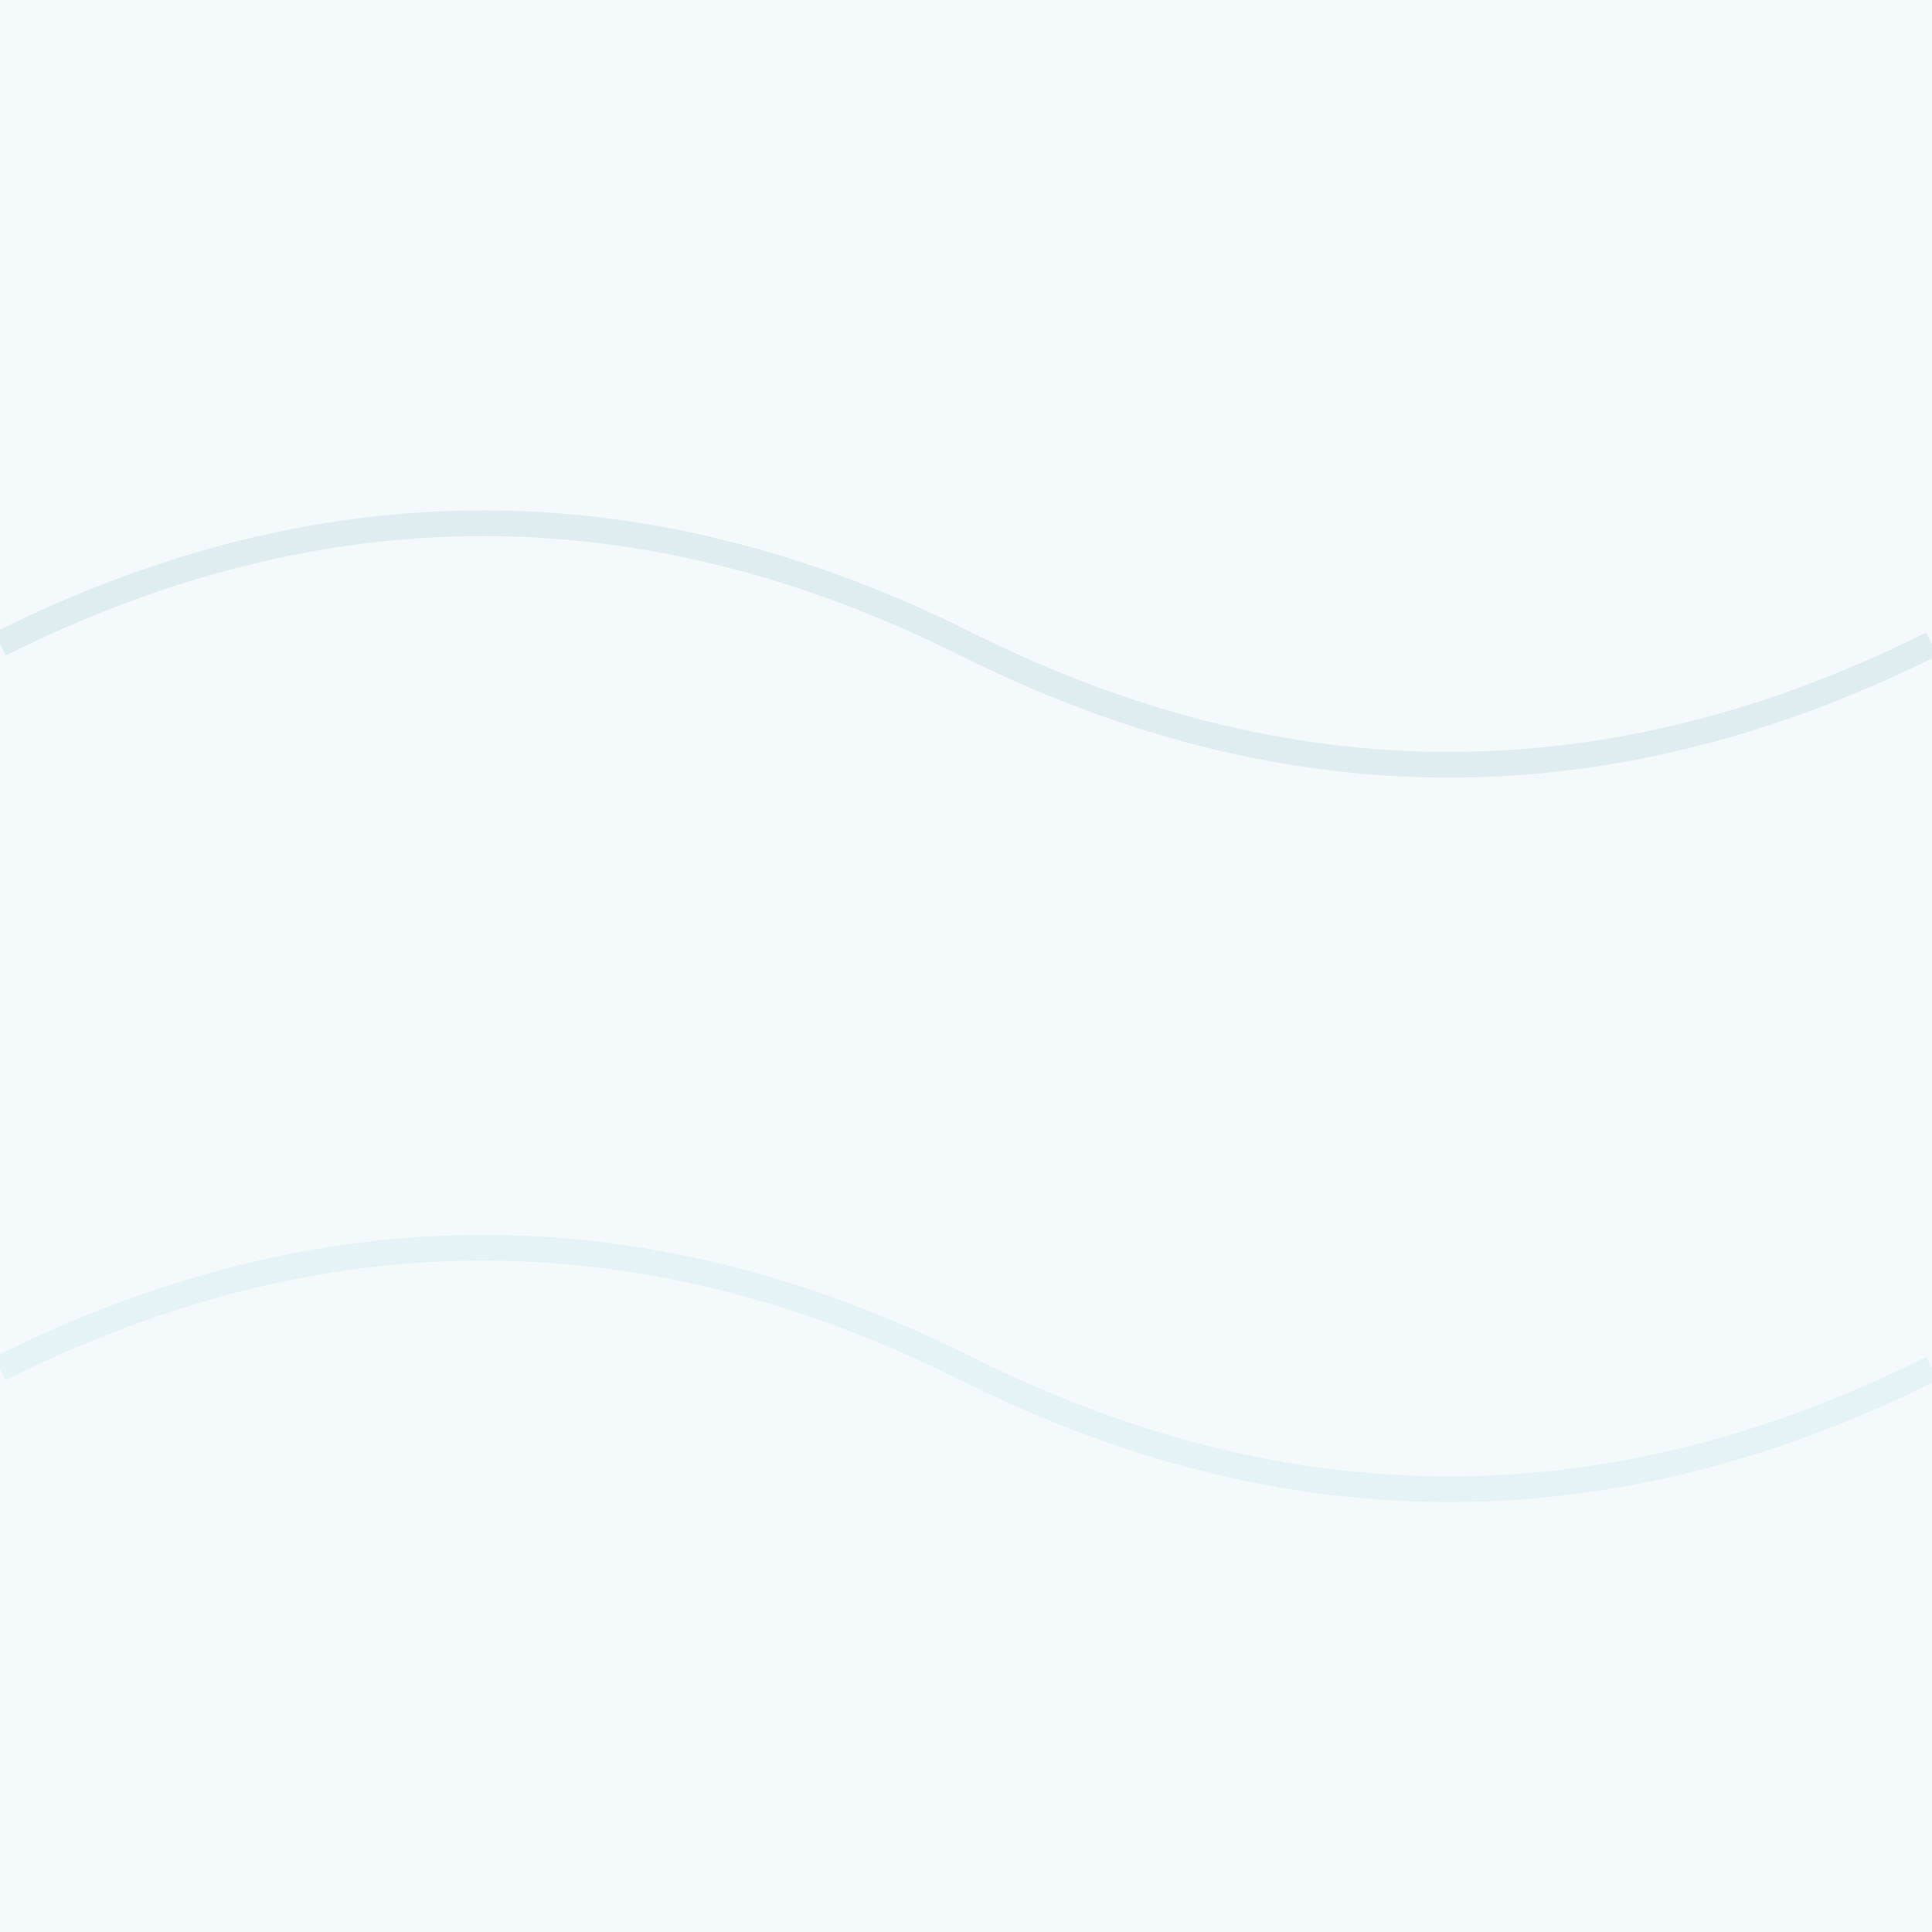
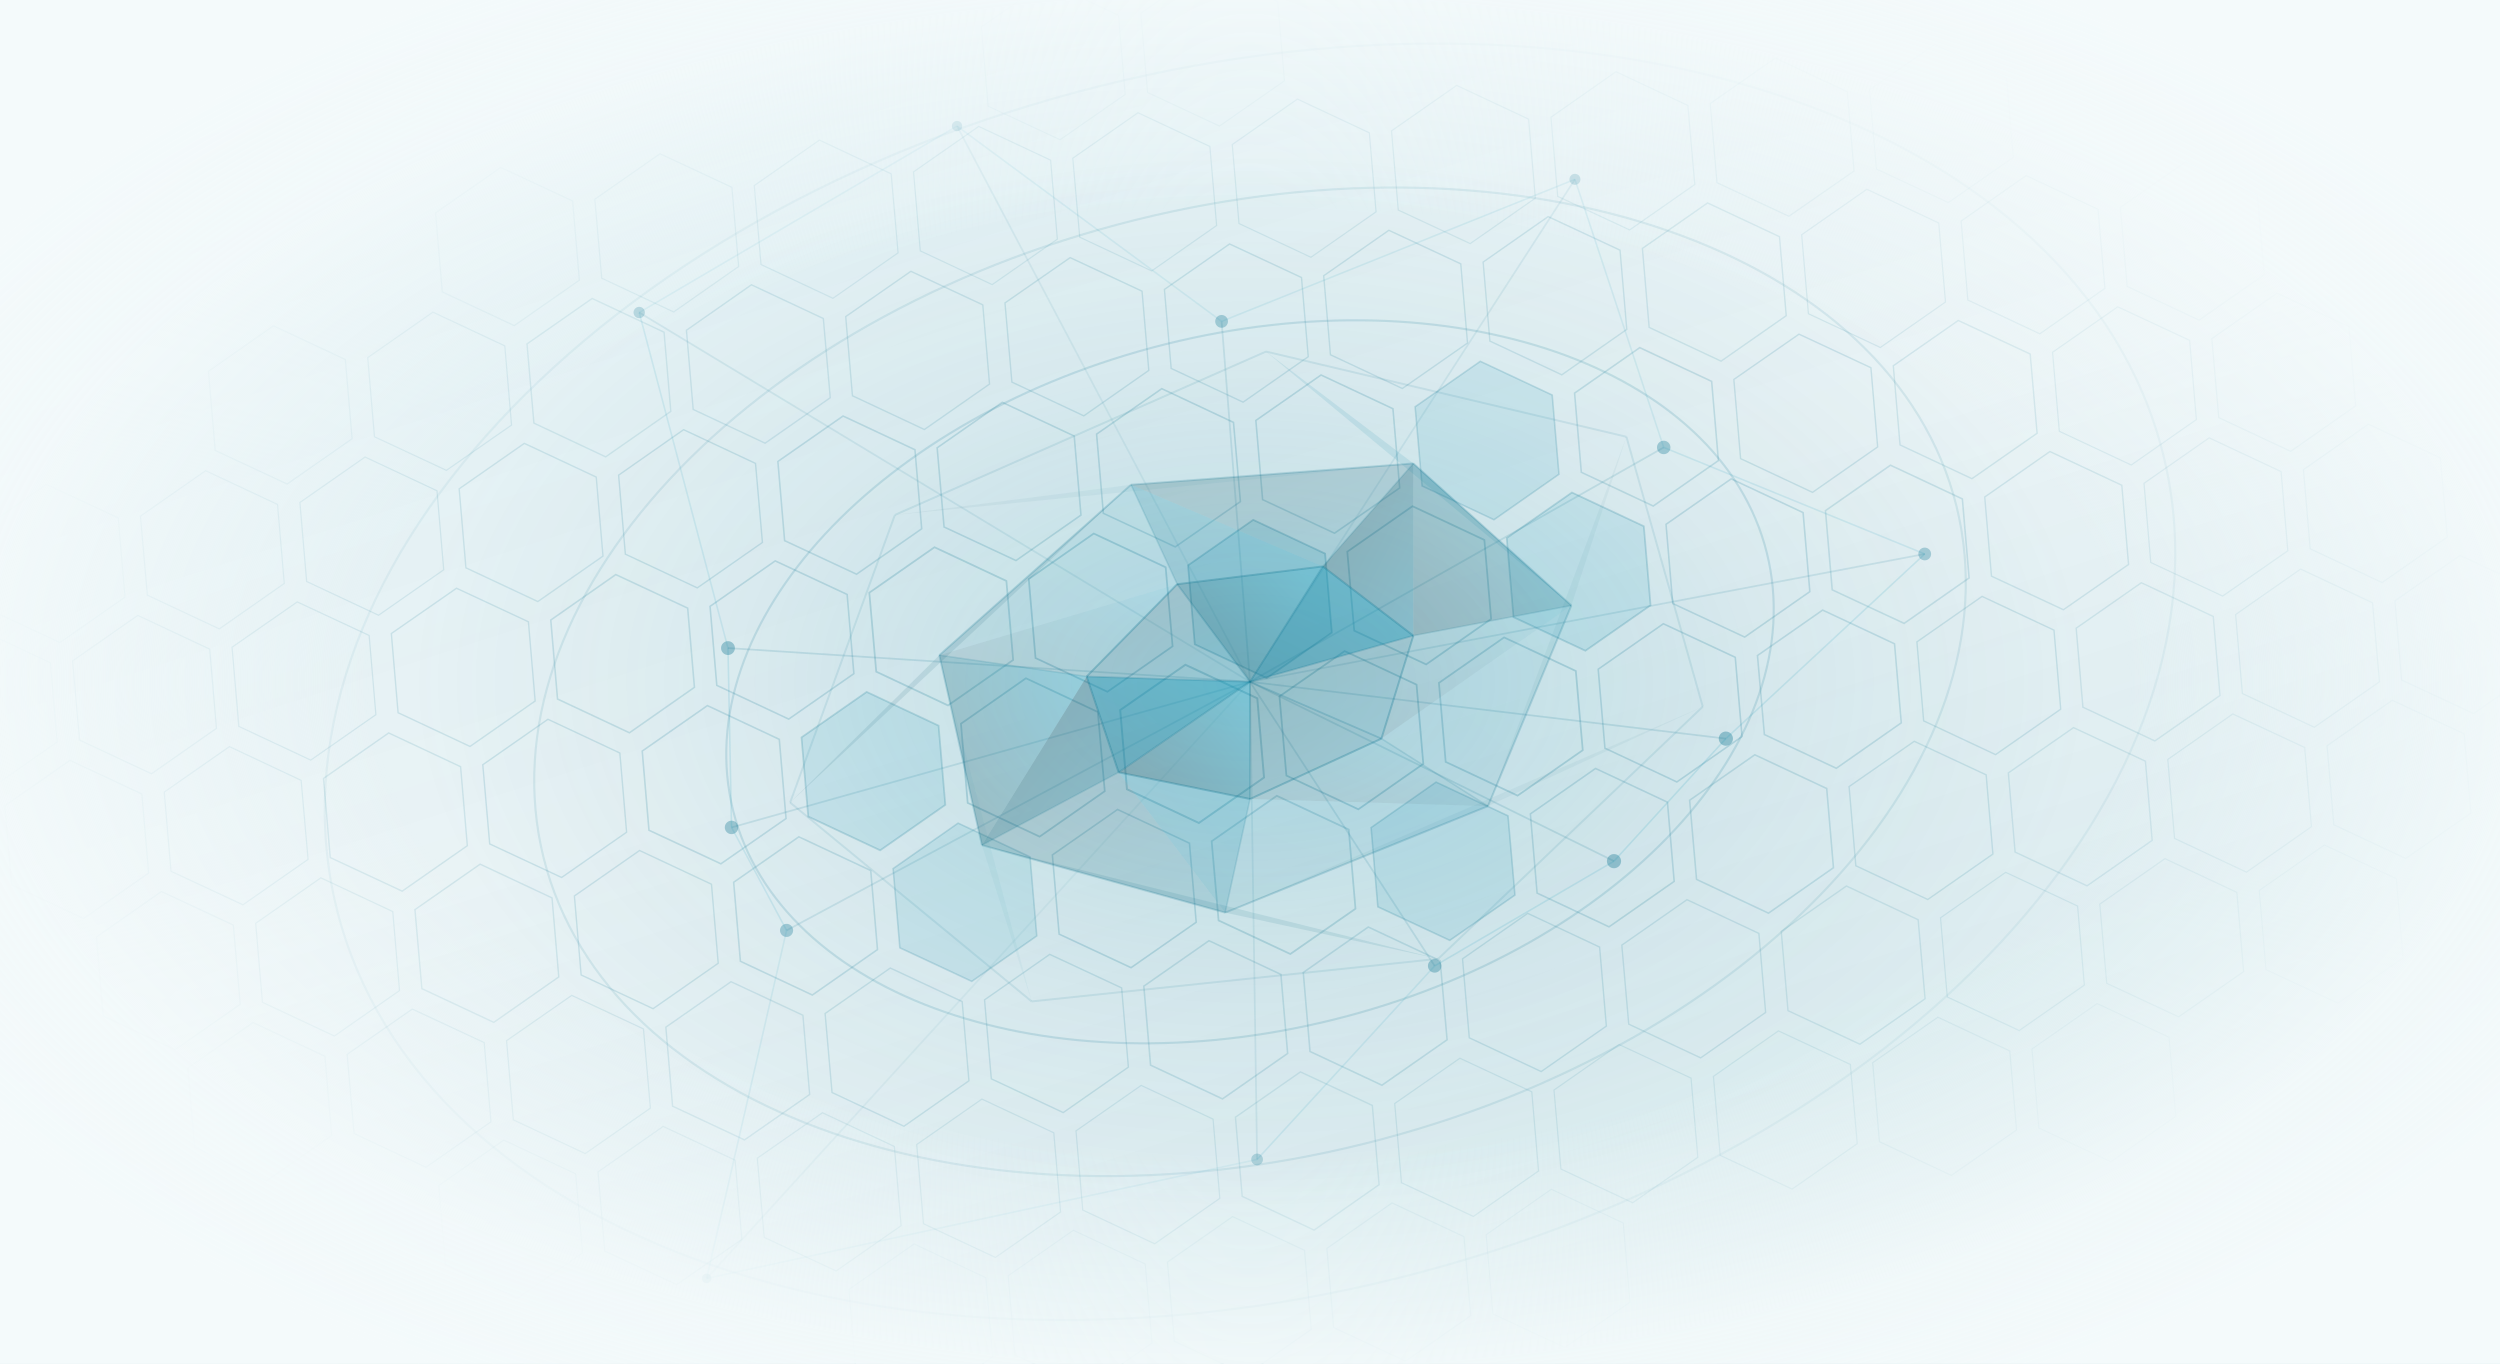
- <svg xmlns="http://www.w3.org/2000/svg" width="120" height="120" viewBox="0 0 120 120">
-   <rect width="120" height="120" fill="#f4fafb" />
-   <path d="M0 40 Q30 25 60 40 T120 40" stroke="#0e7490" stroke-width="1.6" opacity=".09" fill="none" />
-   <path d="M0 85 Q30 70 60 85 T120 85" stroke="#0891b2" stroke-width="1.6" opacity=".07" fill="none" />
+ <svg xmlns="http://www.w3.org/2000/svg" width="1408" height="768" viewBox="0 0 1408 768">
+   <defs>
+     <linearGradient id="wash" x1="0" y1="0" x2="0.6" y2="1">
+       <stop offset="0" stop-color="#0891b2" stop-opacity=".10" />
+       <stop offset=".55" stop-color="#0e7490" stop-opacity=".05" />
+       <stop offset="1" stop-color="#0e7490" stop-opacity=".12" />
+     </linearGradient>
+     <linearGradient id="crystalA" x1="0" y1="0" x2="1" y2="1">
+       <stop offset="0" stop-color="#053845" />
+       <stop offset="1" stop-color="#0e7490" />
+     </linearGradient>
+     <linearGradient id="crystalB" x1="1" y1="0.2" x2="0" y2="1">
+       <stop offset="0" stop-color="#0891b2" />
+       <stop offset="1" stop-color="#053845" />
+     </linearGradient>
+     <linearGradient id="crystalC" x1="0.2" y1="1" x2="1" y2="0">
+       <stop offset="0" stop-color="#0e7490" />
+       <stop offset="1" stop-color="#0891b2" />
+     </linearGradient>
+     <radialGradient id="halo">
+       <stop offset="0" stop-color="#0891b2" stop-opacity=".22" />
+       <stop offset=".6" stop-color="#0e7490" stop-opacity=".07" />
+       <stop offset="1" stop-color="#0e7490" stop-opacity="0" />
+     </radialGradient>
+     <radialGradient id="fade" cx="50%" cy="50%" r="60%">
+       <stop offset="0" stop-color="#f4fafb" stop-opacity="0" />
+       <stop offset=".58" stop-color="#f4fafb" stop-opacity="0" />
+       <stop offset=".84" stop-color="#f4fafb" stop-opacity=".88" />
+       <stop offset="1" stop-color="#f4fafb" stop-opacity="1" />
+     </radialGradient>
+   </defs>
+   <rect width="1408" height="768" fill="#f4fafb" />
+   <rect width="1408" height="768" fill="url(#wash)" />
+   <ellipse cx="704" cy="384" rx="470" ry="300" fill="url(#halo)" />
+   <polygon points="629.9,8.6 633.7,53.2 597.0,78.7 556.5,59.8 552.7,15.2 589.4,-10.4" fill="none" stroke="#0e7490" stroke-width="0.6" opacity="0.064" />
+   <polygon points="719.6,0.9 723.4,45.5 686.8,71.0 646.3,52.1 642.5,7.5 679.1,-18.1" fill="none" stroke="#0e7490" stroke-width="0.6" opacity="0.065" />
+   <polygon points="322.5,113.2 326.3,157.8 289.6,183.4 249.1,164.4 245.3,119.9 282.0,94.3" fill="none" stroke="#0e7490" stroke-width="0.7" opacity="0.073" />
+   <polygon points="412.2,105.5 416.0,150.1 379.4,175.7 338.9,156.7 335.0,112.2 371.7,86.6" fill="none" stroke="#0e7490" stroke-width="0.7" opacity="0.087" />
+   <polygon points="501.9,97.9 505.8,142.4 469.1,168.0 428.6,149.0 424.8,104.5 461.5,78.9" fill="none" stroke="#0e7490" stroke-width="0.7" opacity="0.098" />
+   <polygon points="591.7,90.2 595.5,134.7 558.8,160.3 518.3,141.3 514.5,96.8 551.2,71.2" fill="none" stroke="#0e7490" stroke-width="0.7" opacity="0.106" />
+   <polygon points="681.4,82.5 685.2,127.0 648.6,152.6 608.1,133.6 604.2,89.1 640.9,63.5" fill="none" stroke="#0e7490" stroke-width="0.7" opacity="0.109" />
+   <polygon points="771.2,74.8 775.0,119.3 738.3,144.9 697.8,125.9 694.0,81.4 730.7,55.8" fill="none" stroke="#0e7490" stroke-width="0.7" opacity="0.109" />
+   <polygon points="860.9,67.1 864.7,111.6 828.0,137.2 787.5,118.3 783.7,73.7 820.4,48.1" fill="none" stroke="#0e7490" stroke-width="0.7" opacity="0.104" />
+   <polygon points="950.6,59.4 954.5,103.9 917.8,129.5 877.3,110.6 873.5,66.0 910.1,40.4" fill="none" stroke="#0e7490" stroke-width="0.7" opacity="0.096" />
+   <polygon points="1040.4,51.7 1044.2,96.3 1007.5,121.8 967.0,102.9 963.2,58.3 999.9,32.7" fill="none" stroke="#0e7490" stroke-width="0.7" opacity="0.084" />
+   <polygon points="1130.1,44.0 1133.9,88.6 1097.3,114.1 1056.8,95.2 1052.9,50.6 1089.6,25.0" fill="none" stroke="#0e7490" stroke-width="0.6" opacity="0.070" />
+   <polygon points="194.5,202.5 198.3,247.1 161.7,272.6 121.2,253.7 117.4,209.1 154.0,183.5" fill="none" stroke="#0e7490" stroke-width="0.7" opacity="0.078" />
+   <polygon points="284.3,194.8 288.1,239.4 251.4,264.9 210.9,246.0 207.1,201.4 243.8,175.8" fill="none" stroke="#0e7490" stroke-width="0.7" opacity="0.098" />
+   <polygon points="374.0,187.1 377.8,231.7 341.1,257.3 300.7,238.3 296.8,193.7 333.5,168.1" fill="none" stroke="#0e7490" stroke-width="0.8" opacity="0.117" />
+   <polygon points="463.7,179.4 467.6,224.0 430.9,249.6 390.4,230.6 386.6,186.0 423.2,160.4" fill="none" stroke="#0e7490" stroke-width="0.8" opacity="0.132" />
+   <polygon points="553.5,171.7 557.3,216.3 520.6,241.9 480.1,222.9 476.3,178.3 513.0,152.8" fill="none" stroke="#0e7490" stroke-width="0.8" opacity="0.144" />
+   <polygon points="643.2,164.0 647.0,208.6 610.4,234.2 569.9,215.2 566.0,170.6 602.7,145.1" fill="none" stroke="#0e7490" stroke-width="0.8" opacity="0.152" />
+   <polygon points="733.0,156.3 736.8,200.9 700.1,226.5 659.6,207.5 655.8,163.0 692.5,137.4" fill="none" stroke="#0e7490" stroke-width="0.8" opacity="0.154" />
+   <polygon points="822.7,148.6 826.5,193.2 789.8,218.8 749.3,199.8 745.5,155.3 782.2,129.7" fill="none" stroke="#0e7490" stroke-width="0.8" opacity="0.151" />
+   <polygon points="912.4,140.9 916.2,185.5 879.6,211.1 839.1,192.1 835.3,147.6 871.9,122.0" fill="none" stroke="#0e7490" stroke-width="0.8" opacity="0.142" />
+   <polygon points="1002.2,133.3 1006.0,177.8 969.3,203.4 928.8,184.4 925.0,139.9 961.7,114.3" fill="none" stroke="#0e7490" stroke-width="0.8" opacity="0.129" />
+   <polygon points="1091.9,125.6 1095.7,170.1 1059.0,195.7 1018.5,176.7 1014.7,132.2 1051.4,106.6" fill="none" stroke="#0e7490" stroke-width="0.7" opacity="0.113" />
+   <polygon points="1181.6,117.9 1185.5,162.4 1148.8,188.0 1108.3,169.0 1104.5,124.5 1141.1,98.9" fill="none" stroke="#0e7490" stroke-width="0.7" opacity="0.094" />
+   <polygon points="1271.4,110.2 1275.2,154.7 1238.5,180.3 1198.0,161.3 1194.2,116.8 1230.9,91.2" fill="none" stroke="#0e7490" stroke-width="0.7" opacity="0.074" />
+   <polygon points="66.6,291.7 70.4,336.3 33.7,361.9 -6.8,342.9 -10.6,298.4 26.1,272.8" fill="none" stroke="#0e7490" stroke-width="0.6" opacity="0.066" />
+   <polygon points="156.3,284.1 160.1,328.6 123.5,354.2 83.0,335.2 79.1,290.7 115.8,265.1" fill="none" stroke="#0e7490" stroke-width="0.7" opacity="0.090" />
+   <polygon points="246.1,276.4 249.9,320.9 213.2,346.5 172.7,327.5 168.9,283.0 205.6,257.4" fill="none" stroke="#0e7490" stroke-width="0.7" opacity="0.113" />
+   <polygon points="335.8,268.7 339.6,313.2 302.9,338.8 262.4,319.8 258.6,275.3 295.3,249.7" fill="none" stroke="#0e7490" stroke-width="0.8" opacity="0.136" />
+   <polygon points="425.5,261.0 429.4,305.5 392.7,331.1 352.2,312.1 348.4,267.6 385.0,242.0" fill="none" stroke="#0e7490" stroke-width="0.8" opacity="0.157" />
+   <polygon points="515.3,253.3 519.1,297.8 482.4,323.4 441.9,304.5 438.1,259.9 474.8,234.3" fill="none" stroke="#0e7490" stroke-width="0.9" opacity="0.176" />
+   <polygon points="605.0,245.6 608.8,290.1 572.2,315.7 531.7,296.8 527.8,252.2 564.5,226.6" fill="none" stroke="#0e7490" stroke-width="0.9" opacity="0.190" />
+   <polygon points="694.7,237.9 698.6,282.5 661.9,308.0 621.4,289.1 617.6,244.5 654.3,218.9" fill="none" stroke="#0e7490" stroke-width="0.9" opacity="0.198" />
+   <polygon points="784.5,230.2 788.3,274.8 751.6,300.3 711.1,281.4 707.3,236.8 744.0,211.2" fill="none" stroke="#0e7490" stroke-width="0.9" opacity="0.197" />
+   <polygon points="874.2,222.5 878.0,267.1 841.4,292.7 800.9,273.7 797.0,229.1 833.7,203.5" fill="#0891b2" opacity="0.103" />
+   <polygon points="874.2,222.5 878.0,267.1 841.4,292.7 800.9,273.7 797.0,229.1 833.7,203.5" fill="none" stroke="#0e7490" stroke-width="0.9" opacity="0.188" />
+   <polygon points="964.0,214.8 967.8,259.4 931.1,285.0 890.6,266.0 886.8,221.4 923.5,195.8" fill="none" stroke="#0e7490" stroke-width="0.9" opacity="0.172" />
+   <polygon points="1053.7,207.1 1057.5,251.7 1020.8,277.3 980.3,258.3 976.5,213.7 1013.2,188.2" fill="none" stroke="#0e7490" stroke-width="0.8" opacity="0.153" />
+   <polygon points="1143.4,199.4 1147.3,244.0 1110.6,269.6 1070.1,250.6 1066.3,206.0 1102.9,180.5" fill="none" stroke="#0e7490" stroke-width="0.8" opacity="0.131" />
+   <polygon points="1233.2,191.7 1237.0,236.3 1200.3,261.9 1159.8,242.9 1156.0,198.4 1192.7,172.8" fill="none" stroke="#0e7490" stroke-width="0.7" opacity="0.108" />
+   <polygon points="1322.9,184.0 1326.7,228.6 1290.1,254.2 1249.6,235.2 1245.7,190.7 1282.4,165.1" fill="none" stroke="#0e7490" stroke-width="0.7" opacity="0.085" />
+   <polygon points="28.4,373.3 32.2,417.9 -4.5,443.5 -45.0,424.5 -48.8,379.9 -12.1,354.3" fill="none" stroke="#0e7490" stroke-width="0.6" opacity="0.064" />
+   <polygon points="118.1,365.6 121.9,410.2 85.3,435.8 44.8,416.8 40.9,372.2 77.6,346.6" fill="none" stroke="#0e7490" stroke-width="0.7" opacity="0.090" />
+   <polygon points="207.9,357.9 211.7,402.5 175.0,428.1 134.5,409.1 130.7,364.5 167.4,339.0" fill="none" stroke="#0e7490" stroke-width="0.7" opacity="0.115" />
+   <polygon points="297.6,350.2 301.4,394.8 264.7,420.4 224.2,401.4 220.4,356.8 257.1,331.3" fill="none" stroke="#0e7490" stroke-width="0.8" opacity="0.141" />
+   <polygon points="387.3,342.5 391.1,387.1 354.5,412.7 314.0,393.7 310.2,349.2 346.8,323.6" fill="none" stroke="#0e7490" stroke-width="0.9" opacity="0.166" />
+   <polygon points="477.1,334.8 480.9,379.4 444.2,405.0 403.7,386.0 399.9,341.5 436.6,315.9" fill="none" stroke="#0e7490" stroke-width="0.9" opacity="0.191" />
+   <polygon points="566.8,327.2 570.6,371.7 533.9,397.3 493.5,378.3 489.6,333.8 526.3,308.2" fill="none" stroke="#0e7490" stroke-width="1.0" opacity="0.214" />
+   <polygon points="656.5,319.5 660.4,364.0 623.7,389.6 583.2,370.6 579.4,326.1 616.0,300.5" fill="none" stroke="#0e7490" stroke-width="1.0" opacity="0.235" />
+   <polygon points="746.3,311.8 750.1,356.3 713.4,381.9 672.9,362.9 669.1,318.4 705.8,292.8" fill="#0891b2" opacity="0.128" />
+   <polygon points="746.3,311.8 750.1,356.3 713.4,381.9 672.9,362.9 669.1,318.4 705.8,292.8" fill="none" stroke="#0e7490" stroke-width="1.0" opacity="0.244" />
+   <polygon points="836.0,304.1 839.8,348.6 803.2,374.2 762.7,355.2 758.8,310.7 795.5,285.1" fill="none" stroke="#0e7490" stroke-width="1.0" opacity="0.231" />
+   <polygon points="925.8,296.4 929.6,340.9 892.9,366.5 852.4,347.6 848.6,303.0 885.3,277.4" fill="#0891b2" opacity="0.112" />
+   <polygon points="925.8,296.4 929.6,340.9 892.9,366.5 852.4,347.6 848.6,303.0 885.3,277.4" fill="none" stroke="#0e7490" stroke-width="1.0" opacity="0.209" />
+   <polygon points="1015.5,288.7 1019.3,333.2 982.6,358.8 942.1,339.9 938.3,295.3 975.0,269.7" fill="none" stroke="#0e7490" stroke-width="0.9" opacity="0.185" />
+   <polygon points="1105.2,281.0 1109.0,325.5 1072.4,351.1 1031.9,332.2 1028.1,287.6 1064.7,262.0" fill="none" stroke="#0e7490" stroke-width="0.9" opacity="0.160" />
+   <polygon points="1195.0,273.3 1198.8,317.9 1162.1,343.4 1121.6,324.5 1117.8,279.9 1154.5,254.3" fill="none" stroke="#0e7490" stroke-width="0.8" opacity="0.135" />
+   <polygon points="1284.7,265.6 1288.5,310.2 1251.8,335.7 1211.3,316.8 1207.5,272.2 1244.2,246.6" fill="none" stroke="#0e7490" stroke-width="0.7" opacity="0.110" />
+   <polygon points="1374.4,257.9 1378.3,302.5 1341.6,328.1 1301.1,309.1 1297.3,264.5 1333.9,238.9" fill="none" stroke="#0e7490" stroke-width="0.7" opacity="0.084" />
+   <polygon points="79.9,447.2 83.7,491.7 47.1,517.3 6.6,498.4 2.7,453.8 39.4,428.2" fill="none" stroke="#0e7490" stroke-width="0.7" opacity="0.078" />
+   <polygon points="169.6,439.5 173.5,484.0 136.8,509.6 96.3,490.7 92.5,446.1 129.2,420.5" fill="none" stroke="#0e7490" stroke-width="0.7" opacity="0.103" />
+   <polygon points="259.4,431.8 263.2,476.3 226.5,501.9 186.0,483.0 182.2,438.4 218.9,412.8" fill="none" stroke="#0e7490" stroke-width="0.8" opacity="0.129" />
+   <polygon points="349.1,424.1 352.9,468.7 316.3,494.2 275.8,475.3 271.9,430.7 308.6,405.1" fill="none" stroke="#0e7490" stroke-width="0.8" opacity="0.155" />
+   <polygon points="438.9,416.4 442.7,461.0 406.0,486.5 365.5,467.6 361.7,423.0 398.4,397.4" fill="none" stroke="#0e7490" stroke-width="0.9" opacity="0.180" />
+   <polygon points="528.6,408.7 532.4,453.3 495.7,478.9 455.2,459.9 451.4,415.3 488.1,389.7" fill="#0891b2" opacity="0.111" />
+   <polygon points="528.6,408.7 532.4,453.3 495.7,478.9 455.2,459.9 451.4,415.3 488.1,389.7" fill="none" stroke="#0e7490" stroke-width="1.0" opacity="0.205" />
+   <polygon points="618.3,401.0 622.2,445.6 585.5,471.2 545.0,452.2 541.2,407.6 577.8,382.0" fill="none" stroke="#0e7490" stroke-width="1.0" opacity="0.230" />
+   <polygon points="708.1,393.3 711.9,437.9 675.2,463.5 634.7,444.5 630.9,399.9 667.6,374.4" fill="none" stroke="#0e7490" stroke-width="1.1" opacity="0.249" />
+   <polygon points="797.8,385.6 801.6,430.2 765.0,455.8 724.5,436.8 720.6,392.2 757.3,366.7" fill="none" stroke="#0e7490" stroke-width="1.0" opacity="0.246" />
+   <polygon points="887.5,377.9 891.4,422.5 854.7,448.1 814.2,429.1 810.4,384.6 847.1,359.0" fill="none" stroke="#0e7490" stroke-width="1.0" opacity="0.225" />
+   <polygon points="977.3,370.2 981.1,414.8 944.4,440.4 903.9,421.4 900.1,376.9 936.8,351.3" fill="none" stroke="#0e7490" stroke-width="0.9" opacity="0.200" />
+   <polygon points="1067.0,362.6 1070.8,407.1 1034.2,432.7 993.7,413.7 989.8,369.2 1026.5,343.6" fill="none" stroke="#0e7490" stroke-width="0.9" opacity="0.175" />
+   <polygon points="1156.8,354.9 1160.6,399.4 1123.9,425.0 1083.4,406.0 1079.6,361.5 1116.3,335.9" fill="none" stroke="#0e7490" stroke-width="0.8" opacity="0.149" />
+   <polygon points="1246.5,347.2 1250.3,391.7 1213.6,417.3 1173.1,398.3 1169.3,353.8 1206.0,328.2" fill="none" stroke="#0e7490" stroke-width="0.8" opacity="0.124" />
+   <polygon points="1336.2,339.5 1340.1,384.0 1303.4,409.6 1262.9,390.6 1259.1,346.1 1295.7,320.5" fill="none" stroke="#0e7490" stroke-width="0.7" opacity="0.098" />
+   <polygon points="1426.0,331.8 1429.8,376.3 1393.1,401.9 1352.6,383.0 1348.8,338.4 1385.5,312.8" fill="none" stroke="#0e7490" stroke-width="0.7" opacity="0.072" />
+   <polygon points="131.4,521.0 135.3,565.6 98.6,591.2 58.1,572.2 54.3,527.7 90.9,502.1" fill="none" stroke="#0e7490" stroke-width="0.7" opacity="0.081" />
+   <polygon points="221.2,513.4 225.0,557.9 188.3,583.5 147.8,564.5 144.0,520.0 180.7,494.4" fill="none" stroke="#0e7490" stroke-width="0.7" opacity="0.105" />
+   <polygon points="310.9,505.7 314.7,550.2 278.1,575.8 237.6,556.8 233.7,512.3 270.4,486.7" fill="none" stroke="#0e7490" stroke-width="0.8" opacity="0.128" />
+   <polygon points="400.7,498.0 404.5,542.5 367.8,568.1 327.3,549.1 323.5,504.6 360.2,479.0" fill="none" stroke="#0e7490" stroke-width="0.8" opacity="0.151" />
+   <polygon points="490.4,490.3 494.2,534.8 457.5,560.4 417.0,541.4 413.2,496.9 449.9,471.3" fill="none" stroke="#0e7490" stroke-width="0.9" opacity="0.172" />
+   <polygon points="580.1,482.6 583.9,527.1 547.3,552.7 506.8,533.8 503.0,489.2 539.6,463.6" fill="#0891b2" opacity="0.104" />
+   <polygon points="580.1,482.6 583.9,527.1 547.3,552.7 506.8,533.8 503.0,489.2 539.6,463.6" fill="none" stroke="#0e7490" stroke-width="0.9" opacity="0.190" />
+   <polygon points="669.9,474.9 673.7,519.4 637.0,545.0 596.5,526.1 592.7,481.5 629.4,455.9" fill="none" stroke="#0e7490" stroke-width="0.9" opacity="0.203" />
+   <polygon points="759.6,467.2 763.4,511.8 726.7,537.3 686.3,518.4 682.4,473.8 719.1,448.2" fill="none" stroke="#0e7490" stroke-width="1.0" opacity="0.207" />
+   <polygon points="849.3,459.5 853.2,504.1 816.5,529.6 776.0,510.7 772.2,466.1 808.8,440.5" fill="#0891b2" opacity="0.109" />
+   <polygon points="849.3,459.5 853.2,504.1 816.5,529.6 776.0,510.7 772.2,466.1 808.8,440.5" fill="none" stroke="#0e7490" stroke-width="0.9" opacity="0.201" />
+   <polygon points="939.1,451.8 942.9,496.4 906.2,522.0 865.7,503.0 861.9,458.4 898.6,432.8" fill="none" stroke="#0e7490" stroke-width="0.9" opacity="0.187" />
+   <polygon points="1028.8,444.1 1032.6,488.7 996.0,514.3 955.5,495.3 951.6,450.7 988.3,425.1" fill="none" stroke="#0e7490" stroke-width="0.9" opacity="0.168" />
+   <polygon points="1118.6,436.4 1122.4,481.0 1085.7,506.6 1045.2,487.6 1041.4,443.0 1078.1,417.5" fill="none" stroke="#0e7490" stroke-width="0.8" opacity="0.146" />
+   <polygon points="1208.3,428.7 1212.1,473.3 1175.4,498.9 1134.9,479.9 1131.1,435.3 1167.8,409.8" fill="none" stroke="#0e7490" stroke-width="0.8" opacity="0.124" />
+   <polygon points="1298.0,421.0 1301.8,465.6 1265.2,491.2 1224.7,472.2 1220.9,427.7 1257.5,402.1" fill="none" stroke="#0e7490" stroke-width="0.7" opacity="0.100" />
+   <polygon points="1387.8,413.3 1391.6,457.9 1354.9,483.5 1314.4,464.5 1310.6,420.0 1347.3,394.4" fill="none" stroke="#0e7490" stroke-width="0.7" opacity="0.075" />
+   <polygon points="183.0,594.9 186.8,639.5 150.1,665.1 109.6,646.1 105.8,601.5 142.5,575.9" fill="none" stroke="#0e7490" stroke-width="0.7" opacity="0.072" />
+   <polygon points="272.7,587.2 276.5,631.8 239.9,657.4 199.4,638.4 195.5,593.8 232.2,568.3" fill="none" stroke="#0e7490" stroke-width="0.7" opacity="0.094" />
+   <polygon points="362.4,579.5 366.3,624.1 329.6,649.7 289.1,630.7 285.3,586.1 322.0,560.6" fill="none" stroke="#0e7490" stroke-width="0.7" opacity="0.113" />
+   <polygon points="452.2,571.8 456.0,616.4 419.3,642.0 378.8,623.0 375.0,578.5 411.7,552.9" fill="none" stroke="#0e7490" stroke-width="0.8" opacity="0.131" />
+   <polygon points="541.9,564.1 545.7,608.7 509.1,634.3 468.6,615.3 464.7,570.8 501.4,545.2" fill="none" stroke="#0e7490" stroke-width="0.8" opacity="0.146" />
+   <polygon points="631.7,556.4 635.5,601.0 598.8,626.6 558.3,607.6 554.5,563.1 591.2,537.5" fill="none" stroke="#0e7490" stroke-width="0.8" opacity="0.156" />
+   <polygon points="721.4,548.8 725.2,593.3 688.5,618.9 648.0,599.9 644.2,555.4 680.9,529.8" fill="none" stroke="#0e7490" stroke-width="0.9" opacity="0.162" />
+   <polygon points="811.1,541.1 815.0,585.6 778.3,611.2 737.8,592.2 734.0,547.7 770.6,522.1" fill="none" stroke="#0e7490" stroke-width="0.9" opacity="0.161" />
+   <polygon points="900.9,533.4 904.7,577.9 868.0,603.5 827.5,584.5 823.7,540.0 860.4,514.4" fill="none" stroke="#0e7490" stroke-width="0.8" opacity="0.155" />
+   <polygon points="990.6,525.7 994.4,570.2 957.8,595.8 917.3,576.8 913.4,532.3 950.1,506.7" fill="none" stroke="#0e7490" stroke-width="0.8" opacity="0.143" />
+   <polygon points="1080.3,518.0 1084.2,562.5 1047.5,588.1 1007.0,569.2 1003.2,524.6 1039.9,499.0" fill="none" stroke="#0e7490" stroke-width="0.8" opacity="0.127" />
+   <polygon points="1170.1,510.3 1173.9,554.8 1137.2,580.4 1096.7,561.5 1092.9,516.9 1129.6,491.3" fill="none" stroke="#0e7490" stroke-width="0.7" opacity="0.109" />
+   <polygon points="1259.8,502.6 1263.6,547.2 1227.0,572.7 1186.5,553.8 1182.6,509.2 1219.3,483.6" fill="none" stroke="#0e7490" stroke-width="0.7" opacity="0.089" />
+   <polygon points="1349.6,494.9 1353.4,539.5 1316.7,565.0 1276.2,546.1 1272.4,501.5 1309.1,475.9" fill="none" stroke="#0e7490" stroke-width="0.6" opacity="0.068" />
+   <polygon points="324.2,661.1 328.1,705.6 291.4,731.2 250.9,712.3 247.1,667.7 283.7,642.1" fill="none" stroke="#0e7490" stroke-width="0.6" opacity="0.072" />
+   <polygon points="414.0,653.4 417.8,698.0 381.1,723.5 340.6,704.6 336.8,660.0 373.5,634.4" fill="none" stroke="#0e7490" stroke-width="0.7" opacity="0.087" />
+   <polygon points="503.7,645.7 507.5,690.3 470.9,715.8 430.4,696.9 426.5,652.3 463.2,626.7" fill="none" stroke="#0e7490" stroke-width="0.7" opacity="0.100" />
+   <polygon points="593.5,638.0 597.3,682.6 560.6,708.2 520.1,689.2 516.3,644.6 553.0,619.0" fill="none" stroke="#0e7490" stroke-width="0.7" opacity="0.110" />
+   <polygon points="683.2,630.3 687.0,674.9 650.3,700.5 609.8,681.5 606.0,636.9 642.7,611.3" fill="none" stroke="#0e7490" stroke-width="0.7" opacity="0.116" />
+   <polygon points="772.9,622.6 776.7,667.2 740.1,692.8 699.6,673.8 695.8,629.2 732.4,603.7" fill="none" stroke="#0e7490" stroke-width="0.8" opacity="0.118" />
+   <polygon points="862.7,614.9 866.5,659.5 829.8,685.1 789.3,666.1 785.5,621.5 822.2,596.0" fill="none" stroke="#0e7490" stroke-width="0.7" opacity="0.115" />
+   <polygon points="952.4,607.2 956.2,651.8 919.5,677.4 879.1,658.4 875.2,613.9 911.9,588.3" fill="none" stroke="#0e7490" stroke-width="0.7" opacity="0.108" />
+   <polygon points="1042.1,599.5 1046.0,644.1 1009.3,669.7 968.8,650.7 965.0,606.2 1001.6,580.6" fill="none" stroke="#0e7490" stroke-width="0.7" opacity="0.098" />
+   <polygon points="1131.9,591.9 1135.7,636.4 1099.0,662.0 1058.5,643.0 1054.7,598.5 1091.4,572.9" fill="none" stroke="#0e7490" stroke-width="0.7" opacity="0.084" />
+   <polygon points="1221.6,584.2 1225.4,628.7 1188.8,654.3 1148.3,635.3 1144.4,590.8 1181.1,565.2" fill="none" stroke="#0e7490" stroke-width="0.6" opacity="0.068" />
+   <polygon points="555.2,719.6 559.1,764.1 522.4,789.7 481.9,770.7 478.1,726.2 514.8,700.6" fill="none" stroke="#0e7490" stroke-width="0.6" opacity="0.063" />
+   <polygon points="645.0,711.9 648.8,756.4 612.1,782.0 571.6,763.1 567.8,718.5 604.5,692.9" fill="none" stroke="#0e7490" stroke-width="0.6" opacity="0.070" />
+   <polygon points="734.7,704.2 738.5,748.7 701.9,774.3 661.4,755.4 657.5,710.8 694.2,685.2" fill="none" stroke="#0e7490" stroke-width="0.7" opacity="0.073" />
+   <polygon points="824.5,696.5 828.3,741.0 791.6,766.6 751.1,747.7 747.3,703.1 784.0,677.5" fill="none" stroke="#0e7490" stroke-width="0.7" opacity="0.072" />
+   <polygon points="914.2,688.8 918.0,733.4 881.3,758.9 840.8,740.0 837.0,695.4 873.7,669.8" fill="none" stroke="#0e7490" stroke-width="0.6" opacity="0.069" />
+   <ellipse cx="704" cy="384" rx="300" ry="196" fill="none" stroke="#0e7490" stroke-width="1.2" opacity="0.16" transform="rotate(-14 704 384)" />
+   <ellipse cx="704" cy="384" rx="410" ry="268" fill="none" stroke="#0e7490" stroke-width="1.2" opacity="0.11" transform="rotate(-14 704 384)" />
+   <ellipse cx="704" cy="384" rx="530" ry="346" fill="none" stroke="#0e7490" stroke-width="1.2" opacity="0.07" transform="rotate(-14 704 384)" />
+   <line x1="704" y1="384" x2="1084" y2="312" stroke="#0e7490" stroke-width="1" opacity="0.13" />
+   <circle cx="1084" cy="312" r="3.6" fill="#0e7490" opacity="0.30" />
+   <line x1="704" y1="384" x2="972" y2="416" stroke="#0e7490" stroke-width="1" opacity="0.15" />
+   <circle cx="972" cy="416" r="4.0" fill="#0e7490" opacity="0.36" />
+   <line x1="704" y1="384" x2="909" y2="485" stroke="#0e7490" stroke-width="1" opacity="0.15" />
+   <circle cx="909" cy="485" r="4.0" fill="#0e7490" opacity="0.35" />
+   <line x1="704" y1="384" x2="808" y2="544" stroke="#0e7490" stroke-width="1" opacity="0.14" />
+   <circle cx="808" cy="544" r="3.8" fill="#0e7490" opacity="0.33" />
+   <line x1="704" y1="384" x2="708" y2="653" stroke="#0e7490" stroke-width="1" opacity="0.10" />
+   <circle cx="708" cy="653" r="3.3" fill="#0e7490" opacity="0.24" />
+   <line x1="704" y1="384" x2="398" y2="720" stroke="#0e7490" stroke-width="1" opacity="0.06" />
+   <circle cx="398" cy="720" r="2.7" fill="#0e7490" opacity="0.15" />
+   <line x1="704" y1="384" x2="443" y2="524" stroke="#0e7490" stroke-width="1" opacity="0.13" />
+   <circle cx="443" cy="524" r="3.7" fill="#0e7490" opacity="0.31" />
+   <line x1="704" y1="384" x2="412" y2="466" stroke="#0e7490" stroke-width="1" opacity="0.14" />
+   <circle cx="412" cy="466" r="3.8" fill="#0e7490" opacity="0.33" />
+   <line x1="704" y1="384" x2="410" y2="365" stroke="#0e7490" stroke-width="1" opacity="0.15" />
+   <circle cx="410" cy="365" r="3.9" fill="#0e7490" opacity="0.35" />
+   <line x1="704" y1="384" x2="360" y2="176" stroke="#0e7490" stroke-width="1" opacity="0.10" />
+   <circle cx="360" cy="176" r="3.2" fill="#0e7490" opacity="0.24" />
+   <line x1="704" y1="384" x2="539" y2="71" stroke="#0e7490" stroke-width="1" opacity="0.08" />
+   <circle cx="539" cy="71" r="2.9" fill="#0e7490" opacity="0.19" />
+   <line x1="704" y1="384" x2="688" y2="181" stroke="#0e7490" stroke-width="1" opacity="0.13" />
+   <circle cx="688" cy="181" r="3.6" fill="#0e7490" opacity="0.30" />
+   <line x1="704" y1="384" x2="887" y2="101" stroke="#0e7490" stroke-width="1" opacity="0.09" />
+   <circle cx="887" cy="101" r="3.1" fill="#0e7490" opacity="0.22" />
+   <line x1="704" y1="384" x2="937" y2="252" stroke="#0e7490" stroke-width="1" opacity="0.14" />
+   <circle cx="937" cy="252" r="3.8" fill="#0e7490" opacity="0.32" />
+   <line x1="1084" y1="312" x2="972" y2="416" stroke="#0891b2" stroke-width=".9" opacity="0.13" />
+   <line x1="972" y1="416" x2="909" y2="485" stroke="#0891b2" stroke-width=".9" opacity="0.14" />
+   <line x1="909" y1="485" x2="808" y2="544" stroke="#0891b2" stroke-width=".9" opacity="0.13" />
+   <line x1="808" y1="544" x2="708" y2="653" stroke="#0891b2" stroke-width=".9" opacity="0.11" />
+   <line x1="708" y1="653" x2="398" y2="720" stroke="#0891b2" stroke-width=".9" opacity="0.07" />
+   <line x1="398" y1="720" x2="443" y2="524" stroke="#0891b2" stroke-width=".9" opacity="0.09" />
+   <line x1="443" y1="524" x2="412" y2="466" stroke="#0891b2" stroke-width=".9" opacity="0.12" />
+   <line x1="412" y1="466" x2="410" y2="365" stroke="#0891b2" stroke-width=".9" opacity="0.13" />
+   <line x1="410" y1="365" x2="360" y2="176" stroke="#0891b2" stroke-width=".9" opacity="0.11" />
+   <line x1="360" y1="176" x2="539" y2="71" stroke="#0891b2" stroke-width=".9" opacity="0.08" />
+   <line x1="539" y1="71" x2="688" y2="181" stroke="#0891b2" stroke-width=".9" opacity="0.09" />
+   <line x1="688" y1="181" x2="887" y2="101" stroke="#0891b2" stroke-width=".9" opacity="0.10" />
+   <line x1="887" y1="101" x2="937" y2="252" stroke="#0891b2" stroke-width=".9" opacity="0.10" />
+   <line x1="937" y1="252" x2="1084" y2="312" stroke="#0891b2" stroke-width=".9" opacity="0.12" />
+   <path d="M704,384 L778,416 L704,450 Z" fill="url(#crystalA)" opacity="0.20" />
+   <path d="M704,384 L704,450 L630,435 Z" fill="url(#crystalB)" opacity="0.34" />
+   <path d="M704,384 L630,435 L612,381 Z" fill="url(#crystalC)" opacity="0.48" />
+   <path d="M704,384 L612,381 L663,329 Z" fill="url(#crystalA)" opacity="0.20" />
+   <path d="M704,384 L663,329 L745,319 Z" fill="url(#crystalB)" opacity="0.34" />
+   <path d="M704,384 L745,319 L796,358 Z" fill="url(#crystalC)" opacity="0.48" />
+   <path d="M704,384 L796,358 L778,416 Z" fill="url(#crystalA)" opacity="0.20" />
+   <path d="M778,416 L704,450 L838,454 Z" fill="url(#crystalB)" opacity="0.13" />
+   <path d="M704,450 L838,454 L690,514 Z" fill="url(#crystalC)" opacity="0.09" />
+   <path d="M704,450 L630,435 L690,514 Z" fill="url(#crystalC)" opacity="0.23" />
+   <path d="M630,435 L690,514 L553,476 Z" fill="url(#crystalA)" opacity="0.17" />
+   <path d="M630,435 L612,381 L553,476 Z" fill="url(#crystalA)" opacity="0.33" />
+   <path d="M612,381 L553,476 L529,369 Z" fill="url(#crystalB)" opacity="0.25" />
+   <path d="M612,381 L663,329 L529,369 Z" fill="url(#crystalB)" opacity="0.13" />
+   <path d="M663,329 L529,369 L637,273 Z" fill="url(#crystalC)" opacity="0.09" />
+   <path d="M663,329 L745,319 L637,273 Z" fill="url(#crystalC)" opacity="0.23" />
+   <path d="M745,319 L637,273 L796,261 Z" fill="url(#crystalA)" opacity="0.17" />
+   <path d="M745,319 L796,358 L796,261 Z" fill="url(#crystalA)" opacity="0.33" />
+   <path d="M796,358 L796,261 L885,341 Z" fill="url(#crystalB)" opacity="0.25" />
+   <path d="M796,358 L778,416 L885,341 Z" fill="url(#crystalB)" opacity="0.13" />
+   <path d="M778,416 L885,341 L838,454 Z" fill="url(#crystalC)" opacity="0.09" />
+   <path d="M838,454 L959,398 L690,514 Z" fill="url(#crystalA)" opacity="0.05" />
+   <path d="M690,514 L810,540 L553,476 Z" fill="url(#crystalB)" opacity="0.11" />
+   <path d="M553,476 L581,564 L529,369 Z" fill="url(#crystalC)" opacity="0.05" />
+   <path d="M529,369 L445,452 L637,273 Z" fill="url(#crystalA)" opacity="0.11" />
+   <path d="M637,273 L504,290 L796,261 Z" fill="url(#crystalB)" opacity="0.05" />
+   <path d="M796,261 L713,198 L885,341 Z" fill="url(#crystalC)" opacity="0.11" />
+   <path d="M885,341 L916,246 L838,454 Z" fill="url(#crystalA)" opacity="0.05" />
+   <line x1="778" y1="416" x2="704" y2="450" stroke="#0e7490" stroke-width="1.1" opacity="0.30" />
+   <line x1="704" y1="450" x2="630" y2="435" stroke="#0e7490" stroke-width="1.1" opacity="0.30" />
+   <line x1="630" y1="435" x2="612" y2="381" stroke="#0e7490" stroke-width="1.1" opacity="0.30" />
+   <line x1="612" y1="381" x2="663" y2="329" stroke="#0e7490" stroke-width="1.1" opacity="0.30" />
+   <line x1="663" y1="329" x2="745" y2="319" stroke="#0e7490" stroke-width="1.1" opacity="0.30" />
+   <line x1="745" y1="319" x2="796" y2="358" stroke="#0e7490" stroke-width="1.1" opacity="0.30" />
+   <line x1="796" y1="358" x2="778" y2="416" stroke="#0e7490" stroke-width="1.1" opacity="0.30" />
+   <line x1="838" y1="454" x2="690" y2="514" stroke="#0e7490" stroke-width="1.1" opacity="0.20" />
+   <line x1="690" y1="514" x2="553" y2="476" stroke="#0e7490" stroke-width="1.1" opacity="0.20" />
+   <line x1="553" y1="476" x2="529" y2="369" stroke="#0e7490" stroke-width="1.1" opacity="0.20" />
+   <line x1="529" y1="369" x2="637" y2="273" stroke="#0e7490" stroke-width="1.1" opacity="0.20" />
+   <line x1="637" y1="273" x2="796" y2="261" stroke="#0e7490" stroke-width="1.1" opacity="0.20" />
+   <line x1="796" y1="261" x2="885" y2="341" stroke="#0e7490" stroke-width="1.1" opacity="0.20" />
+   <line x1="885" y1="341" x2="838" y2="454" stroke="#0e7490" stroke-width="1.1" opacity="0.20" />
+   <line x1="959" y1="398" x2="810" y2="540" stroke="#0e7490" stroke-width="1.1" opacity="0.11" />
+   <line x1="810" y1="540" x2="581" y2="564" stroke="#0e7490" stroke-width="1.1" opacity="0.11" />
+   <line x1="581" y1="564" x2="445" y2="452" stroke="#0e7490" stroke-width="1.1" opacity="0.11" />
+   <line x1="445" y1="452" x2="504" y2="290" stroke="#0e7490" stroke-width="1.1" opacity="0.11" />
+   <line x1="504" y1="290" x2="713" y2="198" stroke="#0e7490" stroke-width="1.1" opacity="0.11" />
+   <line x1="713" y1="198" x2="916" y2="246" stroke="#0e7490" stroke-width="1.1" opacity="0.11" />
+   <line x1="916" y1="246" x2="959" y2="398" stroke="#0e7490" stroke-width="1.1" opacity="0.11" />
+   <line x1="704" y1="384" x2="778" y2="416" stroke="#0e7490" stroke-width="1" opacity=".22" />
+   <line x1="778" y1="416" x2="838" y2="454" stroke="#0e7490" stroke-width=".9" opacity=".15" />
+   <line x1="704" y1="384" x2="704" y2="450" stroke="#0e7490" stroke-width="1" opacity=".22" />
+   <line x1="704" y1="450" x2="690" y2="514" stroke="#0e7490" stroke-width=".9" opacity=".15" />
+   <line x1="704" y1="384" x2="630" y2="435" stroke="#0e7490" stroke-width="1" opacity=".22" />
+   <line x1="630" y1="435" x2="553" y2="476" stroke="#0e7490" stroke-width=".9" opacity=".15" />
+   <line x1="704" y1="384" x2="612" y2="381" stroke="#0e7490" stroke-width="1" opacity=".22" />
+   <line x1="612" y1="381" x2="529" y2="369" stroke="#0e7490" stroke-width=".9" opacity=".15" />
+   <line x1="704" y1="384" x2="663" y2="329" stroke="#0e7490" stroke-width="1" opacity=".22" />
+   <line x1="663" y1="329" x2="637" y2="273" stroke="#0e7490" stroke-width=".9" opacity=".15" />
+   <line x1="704" y1="384" x2="745" y2="319" stroke="#0e7490" stroke-width="1" opacity=".22" />
+   <line x1="745" y1="319" x2="796" y2="261" stroke="#0e7490" stroke-width=".9" opacity=".15" />
+   <line x1="704" y1="384" x2="796" y2="358" stroke="#0e7490" stroke-width="1" opacity=".22" />
+   <line x1="796" y1="358" x2="885" y2="341" stroke="#0e7490" stroke-width=".9" opacity=".15" />
+   <rect width="1408" height="768" fill="url(#fade)" />
</svg>
